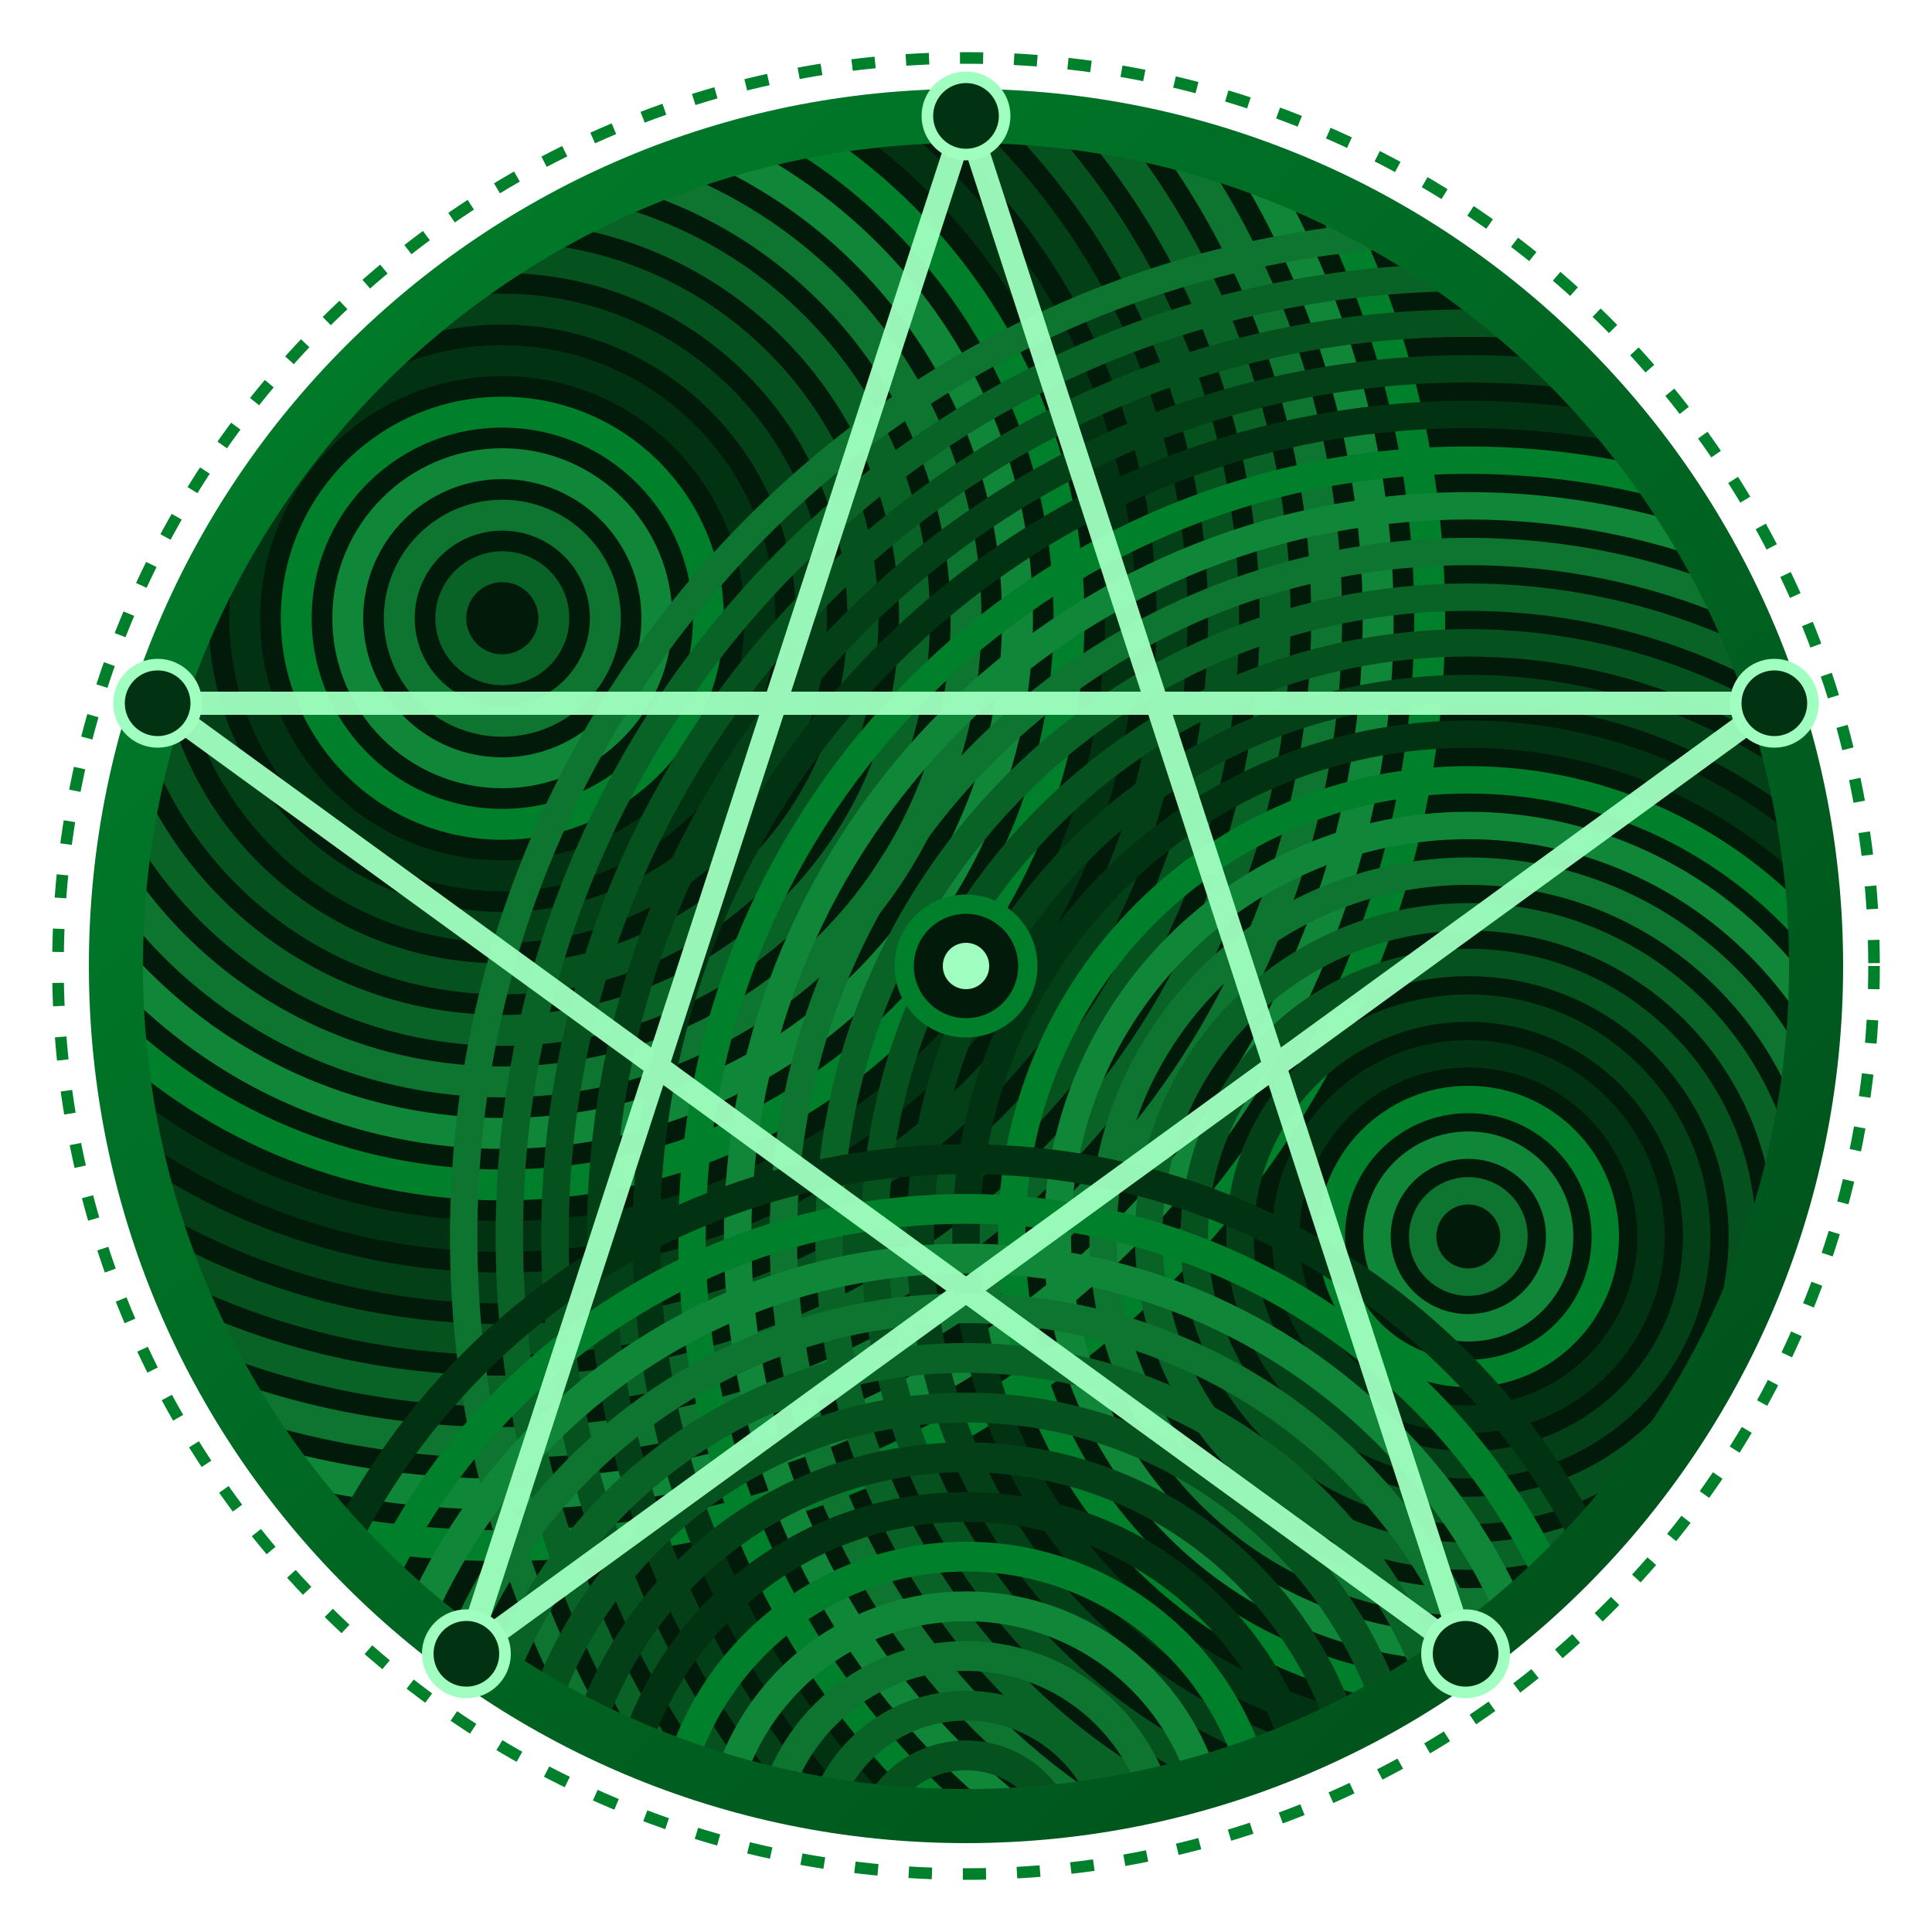
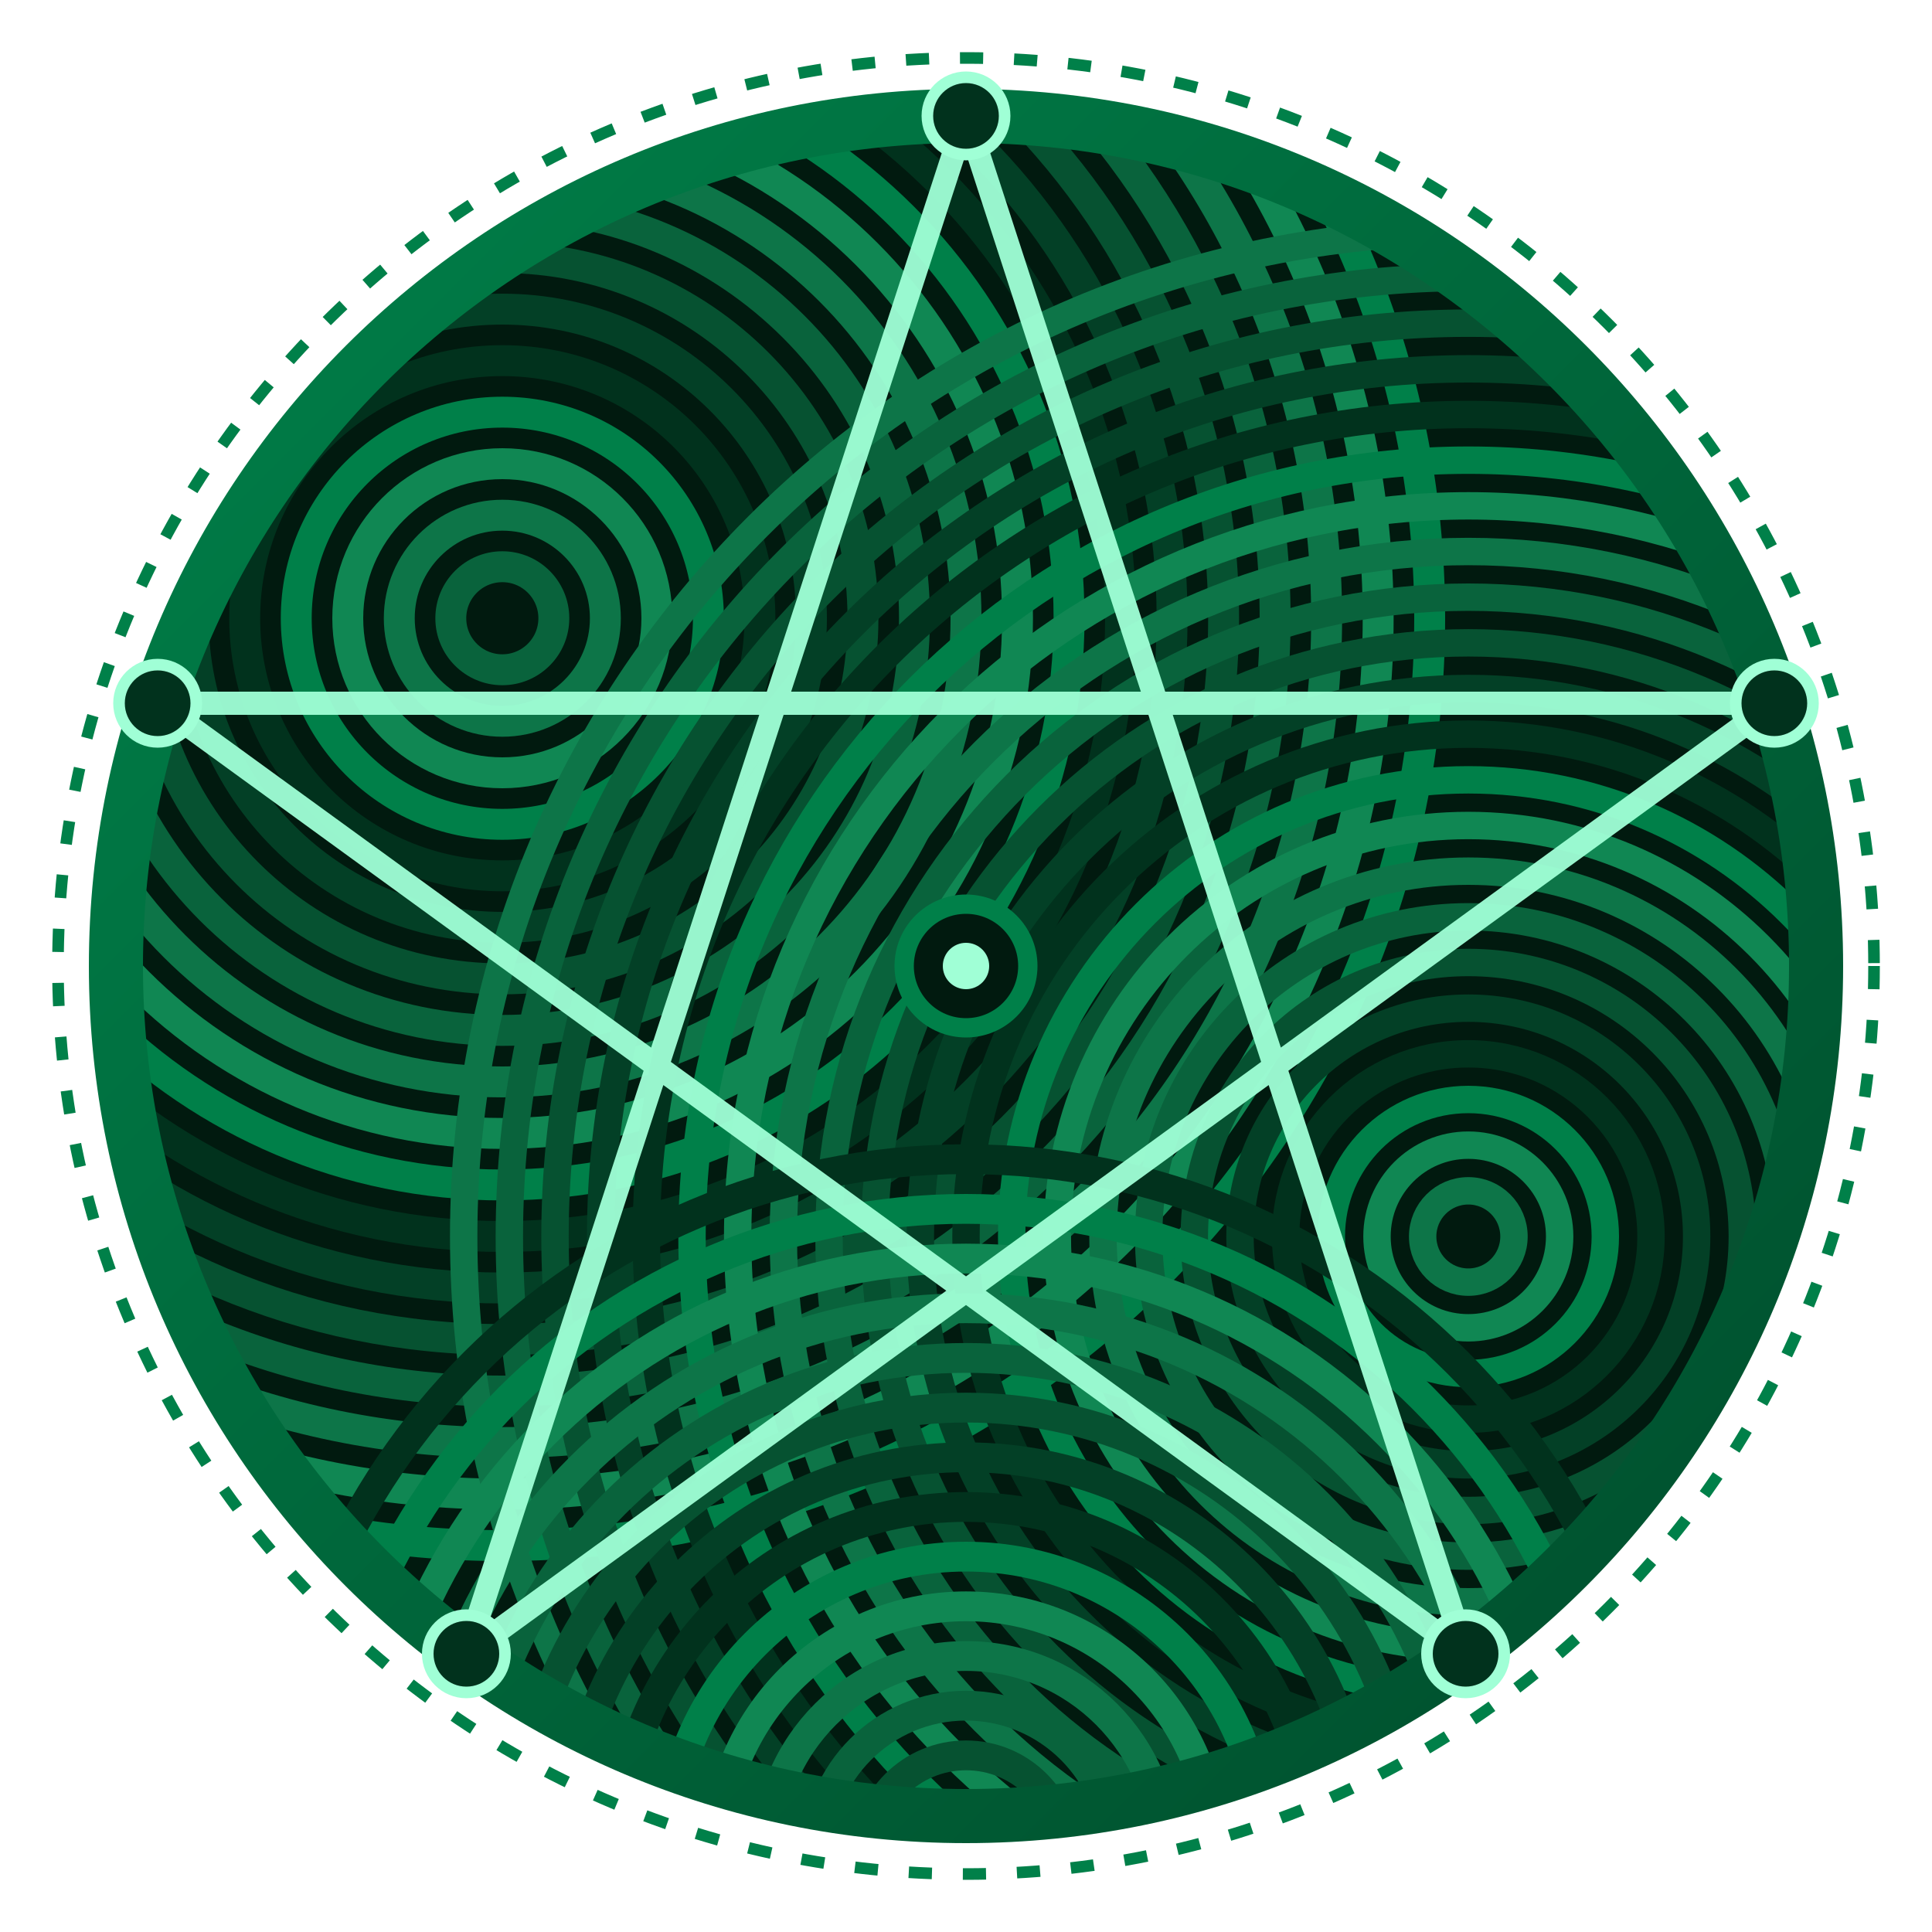
<svg xmlns="http://www.w3.org/2000/svg" viewBox="0 0 500 500" width="100%" height="100%">
  <defs>
    <clipPath id="circleClip">
      <circle cx="250" cy="250" r="220" />
    </clipPath>
    <linearGradient id="tealGlow" x1="0%" y1="0%" x2="100%" y2="100%">
-       <stop offset="0%" stop-color="#00802b" />
-       <stop offset="100%" stop-color="#004d1a" />
+       <stop offset="0%" stop-color="#008049" />
+       <stop offset="100%" stop-color="#004d2c" />
    </linearGradient>
  </defs>
-   <circle cx="250" cy="250" r="220" fill="#011a09" />
+   <circle cx="250" cy="250" r="220" fill="#011a0f" />
  <g clip-path="url(#circleClip)">
-     <circle cx="130" cy="160" r="240.0" fill="none" stroke="#00802b" stroke-width="8.0" />
-     <circle cx="130" cy="160" r="226.667" fill="none" stroke="#108738" stroke-width="8.0" />
-     <circle cx="130" cy="160" r="213.333" fill="none" stroke="#0d7530" stroke-width="8.0" />
-     <circle cx="130" cy="160" r="200.0" fill="none" stroke="#096327" stroke-width="8.0" />
-     <circle cx="130" cy="160" r="186.667" fill="none" stroke="#06521f" stroke-width="8.0" />
-     <circle cx="130" cy="160" r="173.333" fill="none" stroke="#034017" stroke-width="8.0" />
-     <circle cx="130" cy="160" r="160.0" fill="none" stroke="#013211" stroke-width="8.0" />
-     <circle cx="130" cy="160" r="146.667" fill="none" stroke="#00802b" stroke-width="8.0" />
-     <circle cx="130" cy="160" r="133.333" fill="none" stroke="#108738" stroke-width="8.0" />
-     <circle cx="130" cy="160" r="120.0" fill="none" stroke="#0d7530" stroke-width="8.0" />
-     <circle cx="130" cy="160" r="106.667" fill="none" stroke="#096327" stroke-width="8.0" />
-     <circle cx="130" cy="160" r="93.333" fill="none" stroke="#06521f" stroke-width="8.0" />
-     <circle cx="130" cy="160" r="80.0" fill="none" stroke="#034017" stroke-width="8.0" />
-     <circle cx="130" cy="160" r="66.667" fill="none" stroke="#013211" stroke-width="8.0" />
-     <circle cx="130" cy="160" r="53.333" fill="none" stroke="#00802b" stroke-width="8.0" />
-     <circle cx="130" cy="160" r="40.0" fill="none" stroke="#108738" stroke-width="8.0" />
-     <circle cx="130" cy="160" r="26.667" fill="none" stroke="#0d7530" stroke-width="8.0" />
-     <circle cx="130" cy="160" r="13.333" fill="none" stroke="#096327" stroke-width="8.0" />
-     <circle cx="380" cy="320" r="260.0" fill="none" stroke="#0d7530" stroke-width="7.091" />
-     <circle cx="380" cy="320" r="248.182" fill="none" stroke="#096327" stroke-width="7.091" />
-     <circle cx="380" cy="320" r="236.364" fill="none" stroke="#06521f" stroke-width="7.091" />
-     <circle cx="380" cy="320" r="224.545" fill="none" stroke="#034017" stroke-width="7.091" />
-     <circle cx="380" cy="320" r="212.727" fill="none" stroke="#013211" stroke-width="7.091" />
-     <circle cx="380" cy="320" r="200.909" fill="none" stroke="#00802b" stroke-width="7.091" />
-     <circle cx="380" cy="320" r="189.091" fill="none" stroke="#108738" stroke-width="7.091" />
-     <circle cx="380" cy="320" r="177.273" fill="none" stroke="#0d7530" stroke-width="7.091" />
-     <circle cx="380" cy="320" r="165.455" fill="none" stroke="#096327" stroke-width="7.091" />
-     <circle cx="380" cy="320" r="153.636" fill="none" stroke="#06521f" stroke-width="7.091" />
-     <circle cx="380" cy="320" r="141.818" fill="none" stroke="#034017" stroke-width="7.091" />
-     <circle cx="380" cy="320" r="130.0" fill="none" stroke="#013211" stroke-width="7.091" />
-     <circle cx="380" cy="320" r="118.182" fill="none" stroke="#00802b" stroke-width="7.091" />
-     <circle cx="380" cy="320" r="106.364" fill="none" stroke="#108738" stroke-width="7.091" />
-     <circle cx="380" cy="320" r="94.545" fill="none" stroke="#0d7530" stroke-width="7.091" />
-     <circle cx="380" cy="320" r="82.727" fill="none" stroke="#096327" stroke-width="7.091" />
-     <circle cx="380" cy="320" r="70.909" fill="none" stroke="#06521f" stroke-width="7.091" />
-     <circle cx="380" cy="320" r="59.091" fill="none" stroke="#034017" stroke-width="7.091" />
-     <circle cx="380" cy="320" r="47.273" fill="none" stroke="#013211" stroke-width="7.091" />
-     <circle cx="380" cy="320" r="35.455" fill="none" stroke="#00802b" stroke-width="7.091" />
-     <circle cx="380" cy="320" r="23.636" fill="none" stroke="#108738" stroke-width="7.091" />
-     <circle cx="380" cy="320" r="11.818" fill="none" stroke="#0d7530" stroke-width="7.091" />
-     <circle cx="250" cy="480" r="180.0" fill="none" stroke="#013211" stroke-width="7.714" />
-     <circle cx="250" cy="480" r="167.143" fill="none" stroke="#00802b" stroke-width="7.714" />
-     <circle cx="250" cy="480" r="154.286" fill="none" stroke="#108738" stroke-width="7.714" />
-     <circle cx="250" cy="480" r="141.429" fill="none" stroke="#0d7530" stroke-width="7.714" />
-     <circle cx="250" cy="480" r="128.571" fill="none" stroke="#096327" stroke-width="7.714" />
-     <circle cx="250" cy="480" r="115.714" fill="none" stroke="#06521f" stroke-width="7.714" />
-     <circle cx="250" cy="480" r="102.857" fill="none" stroke="#034017" stroke-width="7.714" />
-     <circle cx="250" cy="480" r="90.0" fill="none" stroke="#013211" stroke-width="7.714" />
-     <circle cx="250" cy="480" r="77.143" fill="none" stroke="#00802b" stroke-width="7.714" />
-     <circle cx="250" cy="480" r="64.286" fill="none" stroke="#108738" stroke-width="7.714" />
-     <circle cx="250" cy="480" r="51.429" fill="none" stroke="#0d7530" stroke-width="7.714" />
-     <circle cx="250" cy="480" r="38.571" fill="none" stroke="#096327" stroke-width="7.714" />
-     <circle cx="250" cy="480" r="25.714" fill="none" stroke="#06521f" stroke-width="7.714" />
-     <circle cx="250" cy="480" r="12.857" fill="none" stroke="#034017" stroke-width="7.714" />
+     <circle cx="130" cy="160" r="240.0" fill="none" stroke="#008049" stroke-width="8.0" />
+     <circle cx="130" cy="160" r="226.667" fill="none" stroke="#108753" stroke-width="8.0" />
+     <circle cx="130" cy="160" r="213.333" fill="none" stroke="#0d7548" stroke-width="8.0" />
+     <circle cx="130" cy="160" r="200.0" fill="none" stroke="#09633c" stroke-width="8.0" />
+     <circle cx="130" cy="160" r="186.667" fill="none" stroke="#065231" stroke-width="8.0" />
+     <circle cx="130" cy="160" r="173.333" fill="none" stroke="#034026" stroke-width="8.0" />
+     <circle cx="130" cy="160" r="160.0" fill="none" stroke="#01321d" stroke-width="8.0" />
+     <circle cx="130" cy="160" r="146.667" fill="none" stroke="#008049" stroke-width="8.0" />
+     <circle cx="130" cy="160" r="133.333" fill="none" stroke="#108753" stroke-width="8.0" />
+     <circle cx="130" cy="160" r="120.0" fill="none" stroke="#0d7548" stroke-width="8.0" />
+     <circle cx="130" cy="160" r="106.667" fill="none" stroke="#09633c" stroke-width="8.0" />
+     <circle cx="130" cy="160" r="93.333" fill="none" stroke="#065231" stroke-width="8.0" />
+     <circle cx="130" cy="160" r="80.0" fill="none" stroke="#034026" stroke-width="8.0" />
+     <circle cx="130" cy="160" r="66.667" fill="none" stroke="#01321d" stroke-width="8.0" />
+     <circle cx="130" cy="160" r="53.333" fill="none" stroke="#008049" stroke-width="8.0" />
+     <circle cx="130" cy="160" r="40.0" fill="none" stroke="#108753" stroke-width="8.0" />
+     <circle cx="130" cy="160" r="26.667" fill="none" stroke="#0d7548" stroke-width="8.0" />
+     <circle cx="130" cy="160" r="13.333" fill="none" stroke="#09633c" stroke-width="8.0" />
+     <circle cx="380" cy="320" r="260.0" fill="none" stroke="#0d7548" stroke-width="7.091" />
+     <circle cx="380" cy="320" r="248.182" fill="none" stroke="#09633c" stroke-width="7.091" />
+     <circle cx="380" cy="320" r="236.364" fill="none" stroke="#065231" stroke-width="7.091" />
+     <circle cx="380" cy="320" r="224.545" fill="none" stroke="#034026" stroke-width="7.091" />
+     <circle cx="380" cy="320" r="212.727" fill="none" stroke="#01321d" stroke-width="7.091" />
+     <circle cx="380" cy="320" r="200.909" fill="none" stroke="#008049" stroke-width="7.091" />
+     <circle cx="380" cy="320" r="189.091" fill="none" stroke="#108753" stroke-width="7.091" />
+     <circle cx="380" cy="320" r="177.273" fill="none" stroke="#0d7548" stroke-width="7.091" />
+     <circle cx="380" cy="320" r="165.455" fill="none" stroke="#09633c" stroke-width="7.091" />
+     <circle cx="380" cy="320" r="153.636" fill="none" stroke="#065231" stroke-width="7.091" />
+     <circle cx="380" cy="320" r="141.818" fill="none" stroke="#034026" stroke-width="7.091" />
+     <circle cx="380" cy="320" r="130.0" fill="none" stroke="#01321d" stroke-width="7.091" />
+     <circle cx="380" cy="320" r="118.182" fill="none" stroke="#008049" stroke-width="7.091" />
+     <circle cx="380" cy="320" r="106.364" fill="none" stroke="#108753" stroke-width="7.091" />
+     <circle cx="380" cy="320" r="94.545" fill="none" stroke="#0d7548" stroke-width="7.091" />
+     <circle cx="380" cy="320" r="82.727" fill="none" stroke="#09633c" stroke-width="7.091" />
+     <circle cx="380" cy="320" r="70.909" fill="none" stroke="#065231" stroke-width="7.091" />
+     <circle cx="380" cy="320" r="59.091" fill="none" stroke="#034026" stroke-width="7.091" />
+     <circle cx="380" cy="320" r="47.273" fill="none" stroke="#01321d" stroke-width="7.091" />
+     <circle cx="380" cy="320" r="35.455" fill="none" stroke="#008049" stroke-width="7.091" />
+     <circle cx="380" cy="320" r="23.636" fill="none" stroke="#108753" stroke-width="7.091" />
+     <circle cx="380" cy="320" r="11.818" fill="none" stroke="#0d7548" stroke-width="7.091" />
+     <circle cx="250" cy="480" r="180.0" fill="none" stroke="#01321d" stroke-width="7.714" />
+     <circle cx="250" cy="480" r="167.143" fill="none" stroke="#008049" stroke-width="7.714" />
+     <circle cx="250" cy="480" r="154.286" fill="none" stroke="#108753" stroke-width="7.714" />
+     <circle cx="250" cy="480" r="141.429" fill="none" stroke="#0d7548" stroke-width="7.714" />
+     <circle cx="250" cy="480" r="128.571" fill="none" stroke="#09633c" stroke-width="7.714" />
+     <circle cx="250" cy="480" r="115.714" fill="none" stroke="#065231" stroke-width="7.714" />
+     <circle cx="250" cy="480" r="102.857" fill="none" stroke="#034026" stroke-width="7.714" />
+     <circle cx="250" cy="480" r="90.0" fill="none" stroke="#01321d" stroke-width="7.714" />
+     <circle cx="250" cy="480" r="77.143" fill="none" stroke="#008049" stroke-width="7.714" />
+     <circle cx="250" cy="480" r="64.286" fill="none" stroke="#108753" stroke-width="7.714" />
+     <circle cx="250" cy="480" r="51.429" fill="none" stroke="#0d7548" stroke-width="7.714" />
+     <circle cx="250" cy="480" r="38.571" fill="none" stroke="#09633c" stroke-width="7.714" />
+     <circle cx="250" cy="480" r="25.714" fill="none" stroke="#065231" stroke-width="7.714" />
+     <circle cx="250" cy="480" r="12.857" fill="none" stroke="#034026" stroke-width="7.714" />
  </g>
  <circle cx="250" cy="250" r="220" fill="none" stroke="url(#tealGlow)" stroke-width="14" />
-   <circle cx="250" cy="250" r="235" fill="none" stroke="#00802b" stroke-width="3" stroke-dasharray="6, 8" />
-   <path d="M 250 30 L 379.3 428 L 40.8 182 L 459.2 182 L 120.7 428 Z" fill="none" stroke="#a0ffc0" stroke-width="6" stroke-linejoin="round" opacity="0.95" />
-   <circle cx="250" cy="250" r="16" fill="#011a09" stroke="#00802b" stroke-width="5" />
-   <circle cx="250" cy="250" r="6" fill="#a0ffc0" />
-   <circle cx="250" cy="30" r="10" fill="#013211" stroke="#a0ffc0" stroke-width="3" />
-   <circle cx="379.3" cy="428" r="10" fill="#013211" stroke="#a0ffc0" stroke-width="3" />
-   <circle cx="40.8" cy="182" r="10" fill="#013211" stroke="#a0ffc0" stroke-width="3" />
-   <circle cx="459.2" cy="182" r="10" fill="#013211" stroke="#a0ffc0" stroke-width="3" />
-   <circle cx="120.7" cy="428" r="10" fill="#013211" stroke="#a0ffc0" stroke-width="3" />
+   <circle cx="250" cy="250" r="235" fill="none" stroke="#008049" stroke-width="3" stroke-dasharray="6, 8" />
+   <path d="M 250 30 L 379.3 428 L 40.8 182 L 459.2 182 L 120.7 428 Z" fill="none" stroke="#a0ffd6" stroke-width="6" stroke-linejoin="round" opacity="0.95" />
+   <circle cx="250" cy="250" r="16" fill="#011a0f" stroke="#008049" stroke-width="5" />
+   <circle cx="250" cy="250" r="6" fill="#a0ffd6" />
+   <circle cx="250" cy="30" r="10" fill="#01321d" stroke="#a0ffd6" stroke-width="3" />
+   <circle cx="379.3" cy="428" r="10" fill="#01321d" stroke="#a0ffd6" stroke-width="3" />
+   <circle cx="40.8" cy="182" r="10" fill="#01321d" stroke="#a0ffd6" stroke-width="3" />
+   <circle cx="459.2" cy="182" r="10" fill="#01321d" stroke="#a0ffd6" stroke-width="3" />
+   <circle cx="120.7" cy="428" r="10" fill="#01321d" stroke="#a0ffd6" stroke-width="3" />
</svg>
